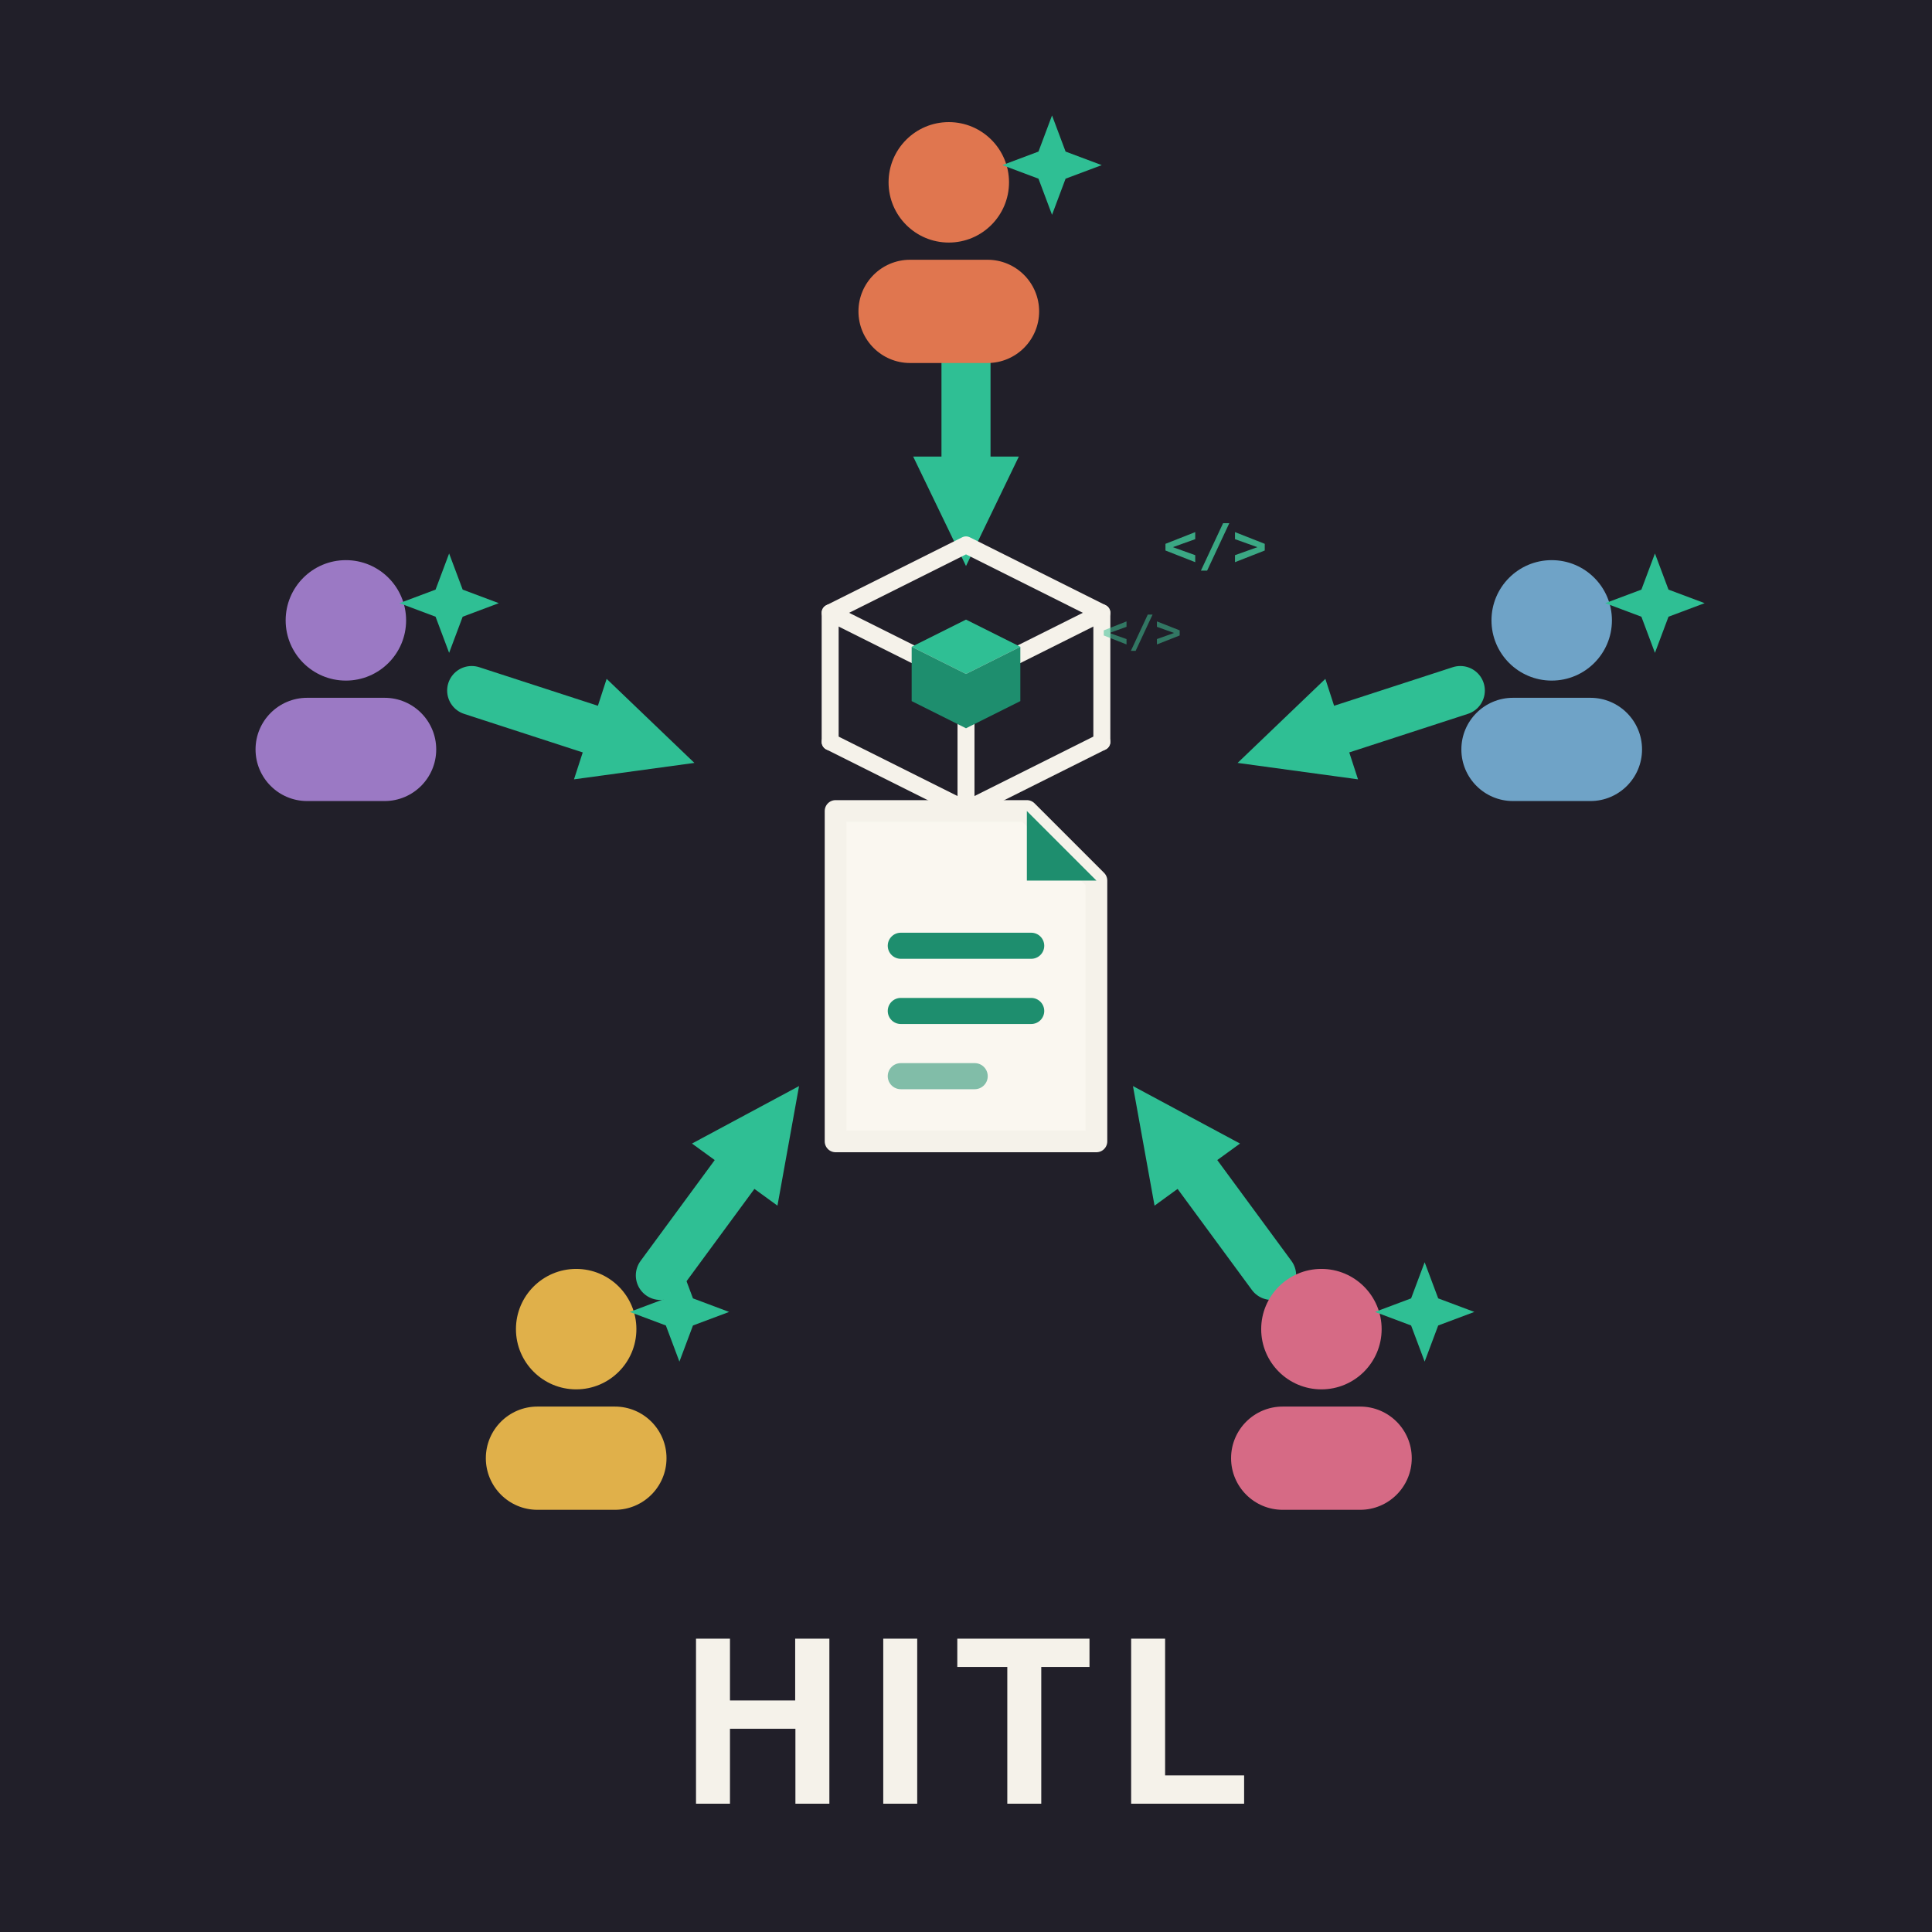
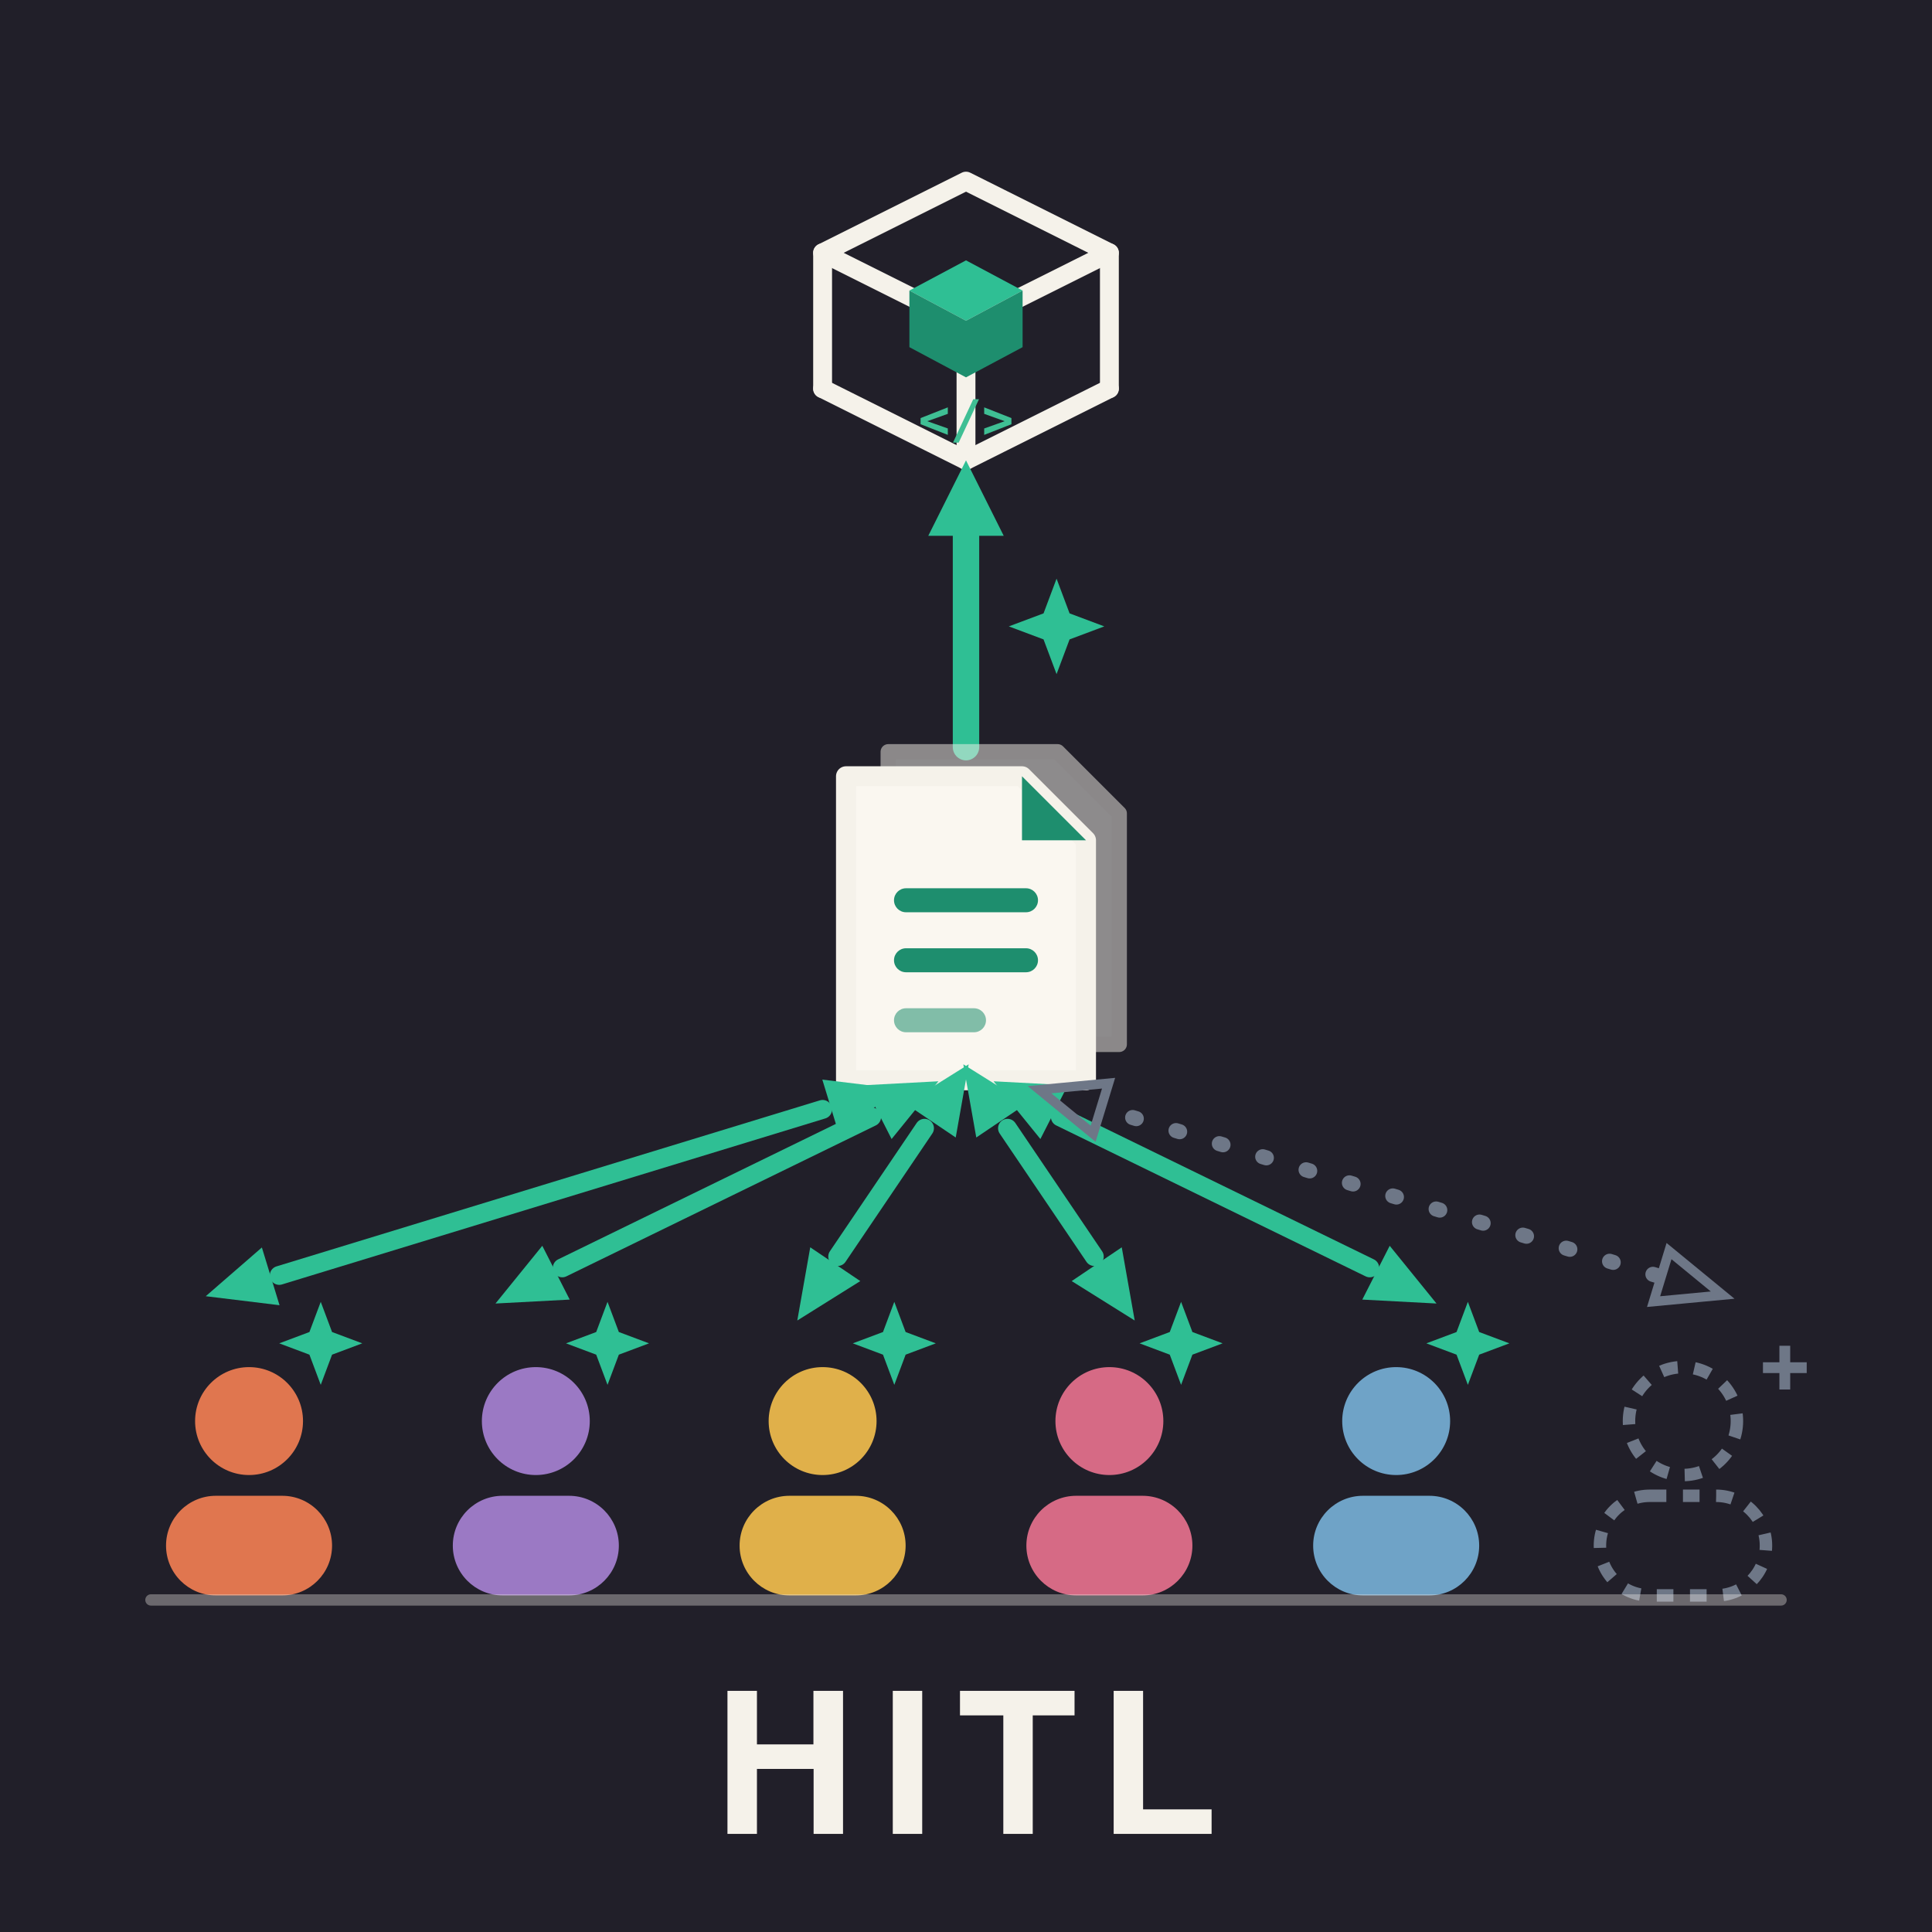
<svg xmlns="http://www.w3.org/2000/svg" width="512" height="512" viewBox="0 0 512 512">
  <rect width="512" height="512" fill="#211F29" />
-   <line x1="256" y1="88" x2="256" y2="130" stroke="#2FBF94" stroke-width="13" stroke-linecap="round" />
-   <polygon points="20,0 -9,14 -9,-14" fill="#2FBF94" transform="translate(256,130) rotate(90)" />
-   <line x1="125" y1="183" x2="165" y2="196" stroke="#2FBF94" stroke-width="13" stroke-linecap="round" />
-   <polygon points="20,0 -9,14 -9,-14" fill="#2FBF94" transform="translate(165,196) rotate(18)" />
-   <line x1="175" y1="338" x2="200" y2="304" stroke="#2FBF94" stroke-width="13" stroke-linecap="round" />
-   <polygon points="20,0 -9,14 -9,-14" fill="#2FBF94" transform="translate(200,304) rotate(-54)" />
-   <line x1="337" y1="338" x2="312" y2="304" stroke="#2FBF94" stroke-width="13" stroke-linecap="round" />
-   <polygon points="20,0 -9,14 -9,-14" fill="#2FBF94" transform="translate(312,304) rotate(-126)" />
-   <line x1="387" y1="183" x2="347" y2="196" stroke="#2FBF94" stroke-width="13" stroke-linecap="round" />
-   <polygon points="20,0 -9,14 -9,-14" fill="#2FBF94" transform="translate(347,196) rotate(162)" />
-   <g transform="translate(256,220) scale(0.9)">
+   <g transform="translate(256,128)">
    <g fill="none" stroke="#F5F2EA" stroke-width="5" stroke-linejoin="round" stroke-linecap="round">
-       <polygon points="0,-84 40,-64 0,-44 -40,-64" />
-       <line x1="-40" y1="-64" x2="-40" y2="-26" />
-       <line x1="40" y1="-64" x2="40" y2="-26" />
-       <line x1="0" y1="-44" x2="0" y2="-6" />
-       <polyline points="-40,-26 0,-6 40,-26" />
+       <polygon points="0,-80 38,-61 0,-42 -38,-61" />
+       <line x1="-38" y1="-61" x2="-38" y2="-25" />
+       <line x1="38" y1="-61" x2="38" y2="-25" />
+       <line x1="0" y1="-42" x2="0" y2="-6" />
+       <polyline points="-38,-25 0,-6 38,-25" />
    </g>
-     <g>
-       <polygon points="0,-62 16,-54 0,-46 -16,-54" fill="#2FBF94" />
-       <polygon points="-16,-54 0,-46 0,-30 -16,-38" fill="#1E8E6E" />
-       <polygon points="16,-54 0,-46 0,-30 16,-38" fill="#1E8E6E" />
+     <polygon points="0,-59 15,-51 0,-43 -15,-51" fill="#2FBF94" />
+     <polygon points="-15,-51 0,-43 0,-28 -15,-36" fill="#1E8E6E" />
+     <polygon points="15,-51 0,-43 0,-28 15,-36" fill="#1E8E6E" />
+     <text x="0" y="-12" text-anchor="middle" font-family="Menlo, Consolas, monospace" font-weight="bold" font-size="14" fill="#3FBF94">&lt;/&gt;</text>
+   </g>
+   <line x1="256" y1="198" x2="256" y2="140" stroke="#2FBF94" stroke-width="7" stroke-linecap="round" />
+   <polygon points="12,0 -8,10 -8,-10" fill="#2FBF94" transform="translate(256,134) rotate(-90)" />
+   <path transform="translate(280,166) scale(1.15)" fill="#2FBF94" d="M0,-11 L3,-3 L11,0 L3,3 L0,11 L-3,3 L-11,0 L-3,-3 Z" />
+   <g transform="translate(256,246)">
+     <g transform="translate(10,-8) scale(1.02)" opacity="0.5">
+       <path d="M -30 -38 L 14 -38 L 30 -22 L 30 38 L -30 38 Z" fill="#FAF7F0" stroke="#F5F2EA" stroke-width="4" stroke-linejoin="round" />
    </g>
-     <g transform="translate(0,43) scale(1.28)">
+     <g transform="scale(1.06)">
      <path d="M -30 -38 L 14 -38 L 30 -22 L 30 38 L -30 38 Z" fill="#FAF7F0" stroke="#F5F2EA" stroke-width="5" stroke-linejoin="round" />
      <path d="M 14 -38 L 14 -22 L 30 -22 Z" fill="#1E8E6E" />
      <rect x="-18" y="-10" width="36" height="6" rx="3" fill="#1E8E6E" />
      <rect x="-18" y="5" width="36" height="6" rx="3" fill="#1E8E6E" />
      <rect x="-18" y="20" width="23" height="6" rx="3" fill="#1E8E6E" opacity="0.55" />
    </g>
-     <g font-family="Menlo, Consolas, monospace" font-weight="bold" fill="#3FBF94">
-       <text x="58" y="-78" font-size="17" opacity="0.85">&lt;/&gt;</text>
-       <text x="40" y="-54" font-size="13" opacity="0.55">&lt;/&gt;</text>
-     </g>
  </g>
-   <g transform="translate(256.0,62.0) scale(1.14)">
-     <g fill="#E0764F" transform="translate(-4,0)">
-       <circle cx="0" cy="-12" r="14" />
-       <rect x="-21" y="6" width="42" height="24" rx="12" />
-     </g>
-     <path transform="translate(20,-16) scale(1.05)" fill="#2FBF94" d="M0,-11 L3,-3 L11,0 L3,3 L0,11 L-3,3 L-11,0 L-3,-3 Z" />
+   <line x1="74" y1="338" x2="218" y2="294" stroke="#2FBF94" stroke-width="5" stroke-linecap="round" />
+   <polygon points="12,0 -6,8 -6,-8" fill="#2FBF94" transform="translate(226,292) rotate(-17)" />
+   <polygon points="12,0 -6,8 -6,-8" fill="#2FBF94" transform="translate(66,340) rotate(163)" />
+   <g transform="translate(66,392) scale(1.1)" fill="#E0764F">
+     <circle cx="0" cy="-14" r="13" />
+     <rect x="-20" y="4" width="40" height="24" rx="12" />
  </g>
-   <g transform="translate(96.22251,178.0851) scale(1.14)">
-     <g fill="#9B79C4" transform="translate(-4,0)">
-       <circle cx="0" cy="-12" r="14" />
-       <rect x="-21" y="6" width="42" height="24" rx="12" />
-     </g>
-     <path transform="translate(20,-16) scale(1.05)" fill="#2FBF94" d="M0,-11 L3,-3 L11,0 L3,3 L0,11 L-3,3 L-11,0 L-3,-3 Z" />
+   <path transform="translate(85,356) scale(1.0)" fill="#2FBF94" d="M0,-11 L3,-3 L11,0 L3,3 L0,11 L-3,3 L-11,0 L-3,-3 Z" />
+   <line x1="149" y1="336" x2="231" y2="296" stroke="#2FBF94" stroke-width="5" stroke-linecap="round" />
+   <polygon points="12,0 -6,8 -6,-8" fill="#2FBF94" transform="translate(238,292) rotate(-27)" />
+   <polygon points="12,0 -6,8 -6,-8" fill="#2FBF94" transform="translate(142,340) rotate(153)" />
+   <g transform="translate(142,392) scale(1.1)" fill="#9B79C4">
+     <circle cx="0" cy="-14" r="13" />
+     <rect x="-20" y="4" width="40" height="24" rx="12" />
  </g>
-   <g transform="translate(157.2521,365.9149) scale(1.14)">
-     <g fill="#E0B04A" transform="translate(-4,0)">
-       <circle cx="0" cy="-12" r="14" />
-       <rect x="-21" y="6" width="42" height="24" rx="12" />
-     </g>
-     <path transform="translate(20,-16) scale(1.05)" fill="#2FBF94" d="M0,-11 L3,-3 L11,0 L3,3 L0,11 L-3,3 L-11,0 L-3,-3 Z" />
+   <path transform="translate(161,356) scale(1.0)" fill="#2FBF94" d="M0,-11 L3,-3 L11,0 L3,3 L0,11 L-3,3 L-11,0 L-3,-3 Z" />
+   <line x1="222" y1="333" x2="245" y2="299" stroke="#2FBF94" stroke-width="5" stroke-linecap="round" />
+   <polygon points="12,0 -6,8 -6,-8" fill="#2FBF94" transform="translate(250,292) rotate(-56)" />
+   <polygon points="12,0 -6,8 -6,-8" fill="#2FBF94" transform="translate(218,340) rotate(124)" />
+   <g transform="translate(218,392) scale(1.1)" fill="#E0B04A">
+     <circle cx="0" cy="-14" r="13" />
+     <rect x="-20" y="4" width="40" height="24" rx="12" />
  </g>
-   <g transform="translate(354.7479,365.9149) scale(1.14)">
-     <g fill="#D66A85" transform="translate(-4,0)">
-       <circle cx="0" cy="-12" r="14" />
-       <rect x="-21" y="6" width="42" height="24" rx="12" />
-     </g>
-     <path transform="translate(20,-16) scale(1.05)" fill="#2FBF94" d="M0,-11 L3,-3 L11,0 L3,3 L0,11 L-3,3 L-11,0 L-3,-3 Z" />
+   <path transform="translate(237,356) scale(1.0)" fill="#2FBF94" d="M0,-11 L3,-3 L11,0 L3,3 L0,11 L-3,3 L-11,0 L-3,-3 Z" />
+   <line x1="290" y1="333" x2="267" y2="299" stroke="#2FBF94" stroke-width="5" stroke-linecap="round" />
+   <polygon points="12,0 -6,8 -6,-8" fill="#2FBF94" transform="translate(262,292) rotate(-124)" />
+   <polygon points="12,0 -6,8 -6,-8" fill="#2FBF94" transform="translate(294,340) rotate(56)" />
+   <g transform="translate(294,392) scale(1.1)" fill="#D66A85">
+     <circle cx="0" cy="-14" r="13" />
+     <rect x="-20" y="4" width="40" height="24" rx="12" />
  </g>
-   <g transform="translate(415.7775,178.0851) scale(1.14)">
-     <g fill="#6FA3C7" transform="translate(-4,0)">
-       <circle cx="0" cy="-12" r="14" />
-       <rect x="-21" y="6" width="42" height="24" rx="12" />
-     </g>
-     <path transform="translate(20,-16) scale(1.05)" fill="#2FBF94" d="M0,-11 L3,-3 L11,0 L3,3 L0,11 L-3,3 L-11,0 L-3,-3 Z" />
+   <path transform="translate(313,356) scale(1.0)" fill="#2FBF94" d="M0,-11 L3,-3 L11,0 L3,3 L0,11 L-3,3 L-11,0 L-3,-3 Z" />
+   <line x1="363" y1="336" x2="281" y2="296" stroke="#2FBF94" stroke-width="5" stroke-linecap="round" />
+   <polygon points="12,0 -6,8 -6,-8" fill="#2FBF94" transform="translate(274,292) rotate(-153)" />
+   <polygon points="12,0 -6,8 -6,-8" fill="#2FBF94" transform="translate(370,340) rotate(27)" />
+   <g transform="translate(370,392) scale(1.1)" fill="#6FA3C7">
+     <circle cx="0" cy="-14" r="13" />
+     <rect x="-20" y="4" width="40" height="24" rx="12" />
  </g>
-   <text x="256" y="478" text-anchor="middle" font-family="'Helvetica Neue', Helvetica, Arial, sans-serif" font-weight="800" font-size="60" letter-spacing="6" fill="#F5F2EA">HITL</text>
+   <path transform="translate(389,356) scale(1.0)" fill="#2FBF94" d="M0,-11 L3,-3 L11,0 L3,3 L0,11 L-3,3 L-11,0 L-3,-3 Z" />
+   <line x1="439" y1="338" x2="293" y2="294" stroke="#6E7787" stroke-width="4" stroke-linecap="round" stroke-dasharray="1 11" />
+   <polygon points="11,0 -6,7 -6,-7" fill="none" stroke="#6E7787" stroke-width="2.5" transform="translate(286,292) rotate(-163)" />
+   <polygon points="11,0 -6,7 -6,-7" fill="none" stroke="#6E7787" stroke-width="2.5" transform="translate(446,340) rotate(17)" />
+   <g transform="translate(446,392) scale(1.1)" fill="none" stroke="#6E7787" stroke-width="3" stroke-dasharray="4 4">
+     <circle cx="0" cy="-14" r="13" />
+     <rect x="-20" y="4" width="40" height="24" rx="12" />
+   </g>
+   <text x="466" y="368" font-family="'Helvetica Neue', Helvetica, Arial, sans-serif" font-weight="700" font-size="24" fill="#6E7787">+</text>
+   <line x1="40" y1="424" x2="472" y2="424" stroke="#F5F2EA" stroke-width="3" stroke-linecap="round" opacity="0.35" />
+   <text x="256" y="486" text-anchor="middle" font-family="'Helvetica Neue', Helvetica, Arial, sans-serif" font-weight="800" font-size="52" letter-spacing="6" fill="#F5F2EA">HITL</text>
</svg>
